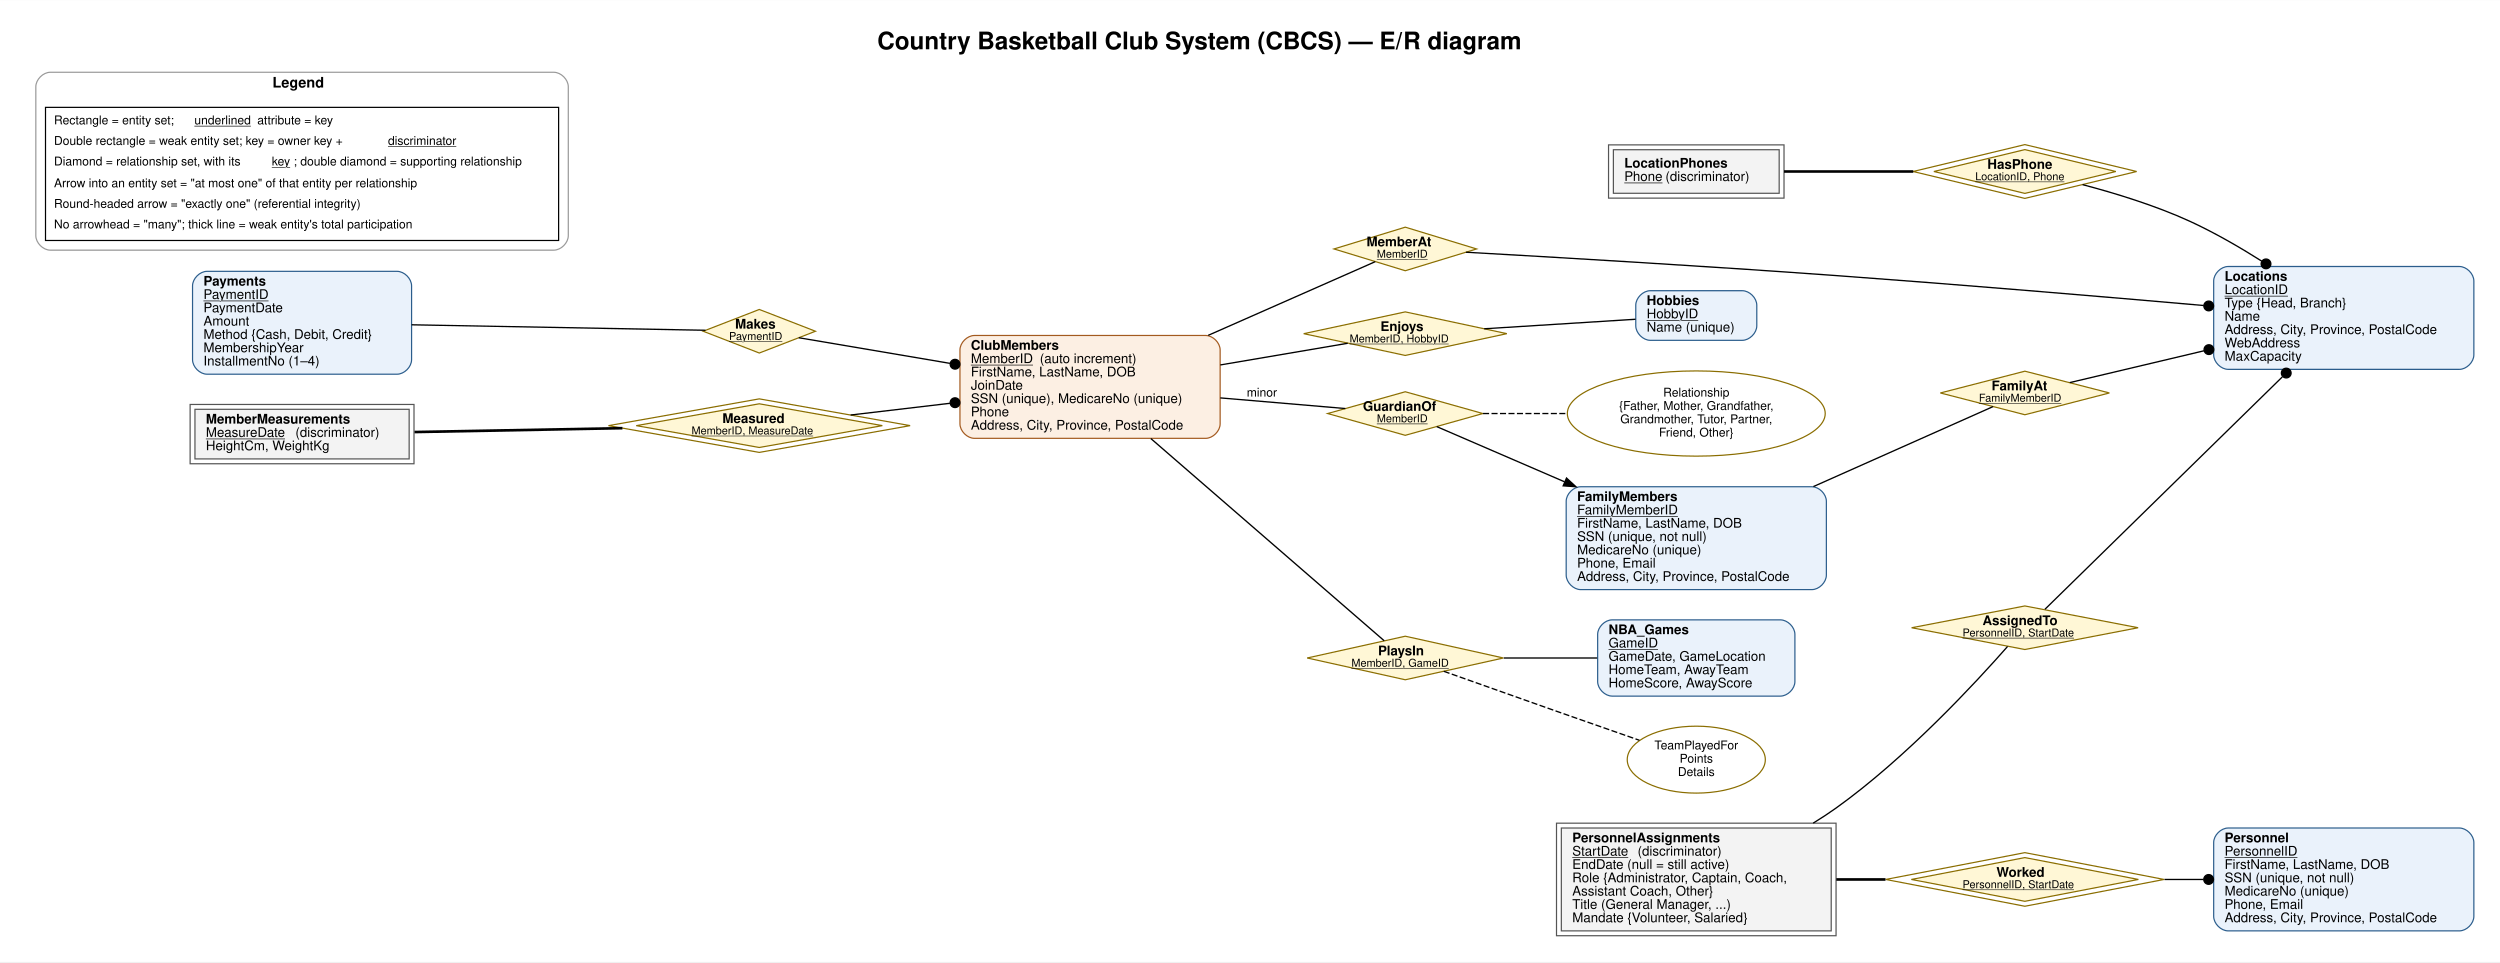
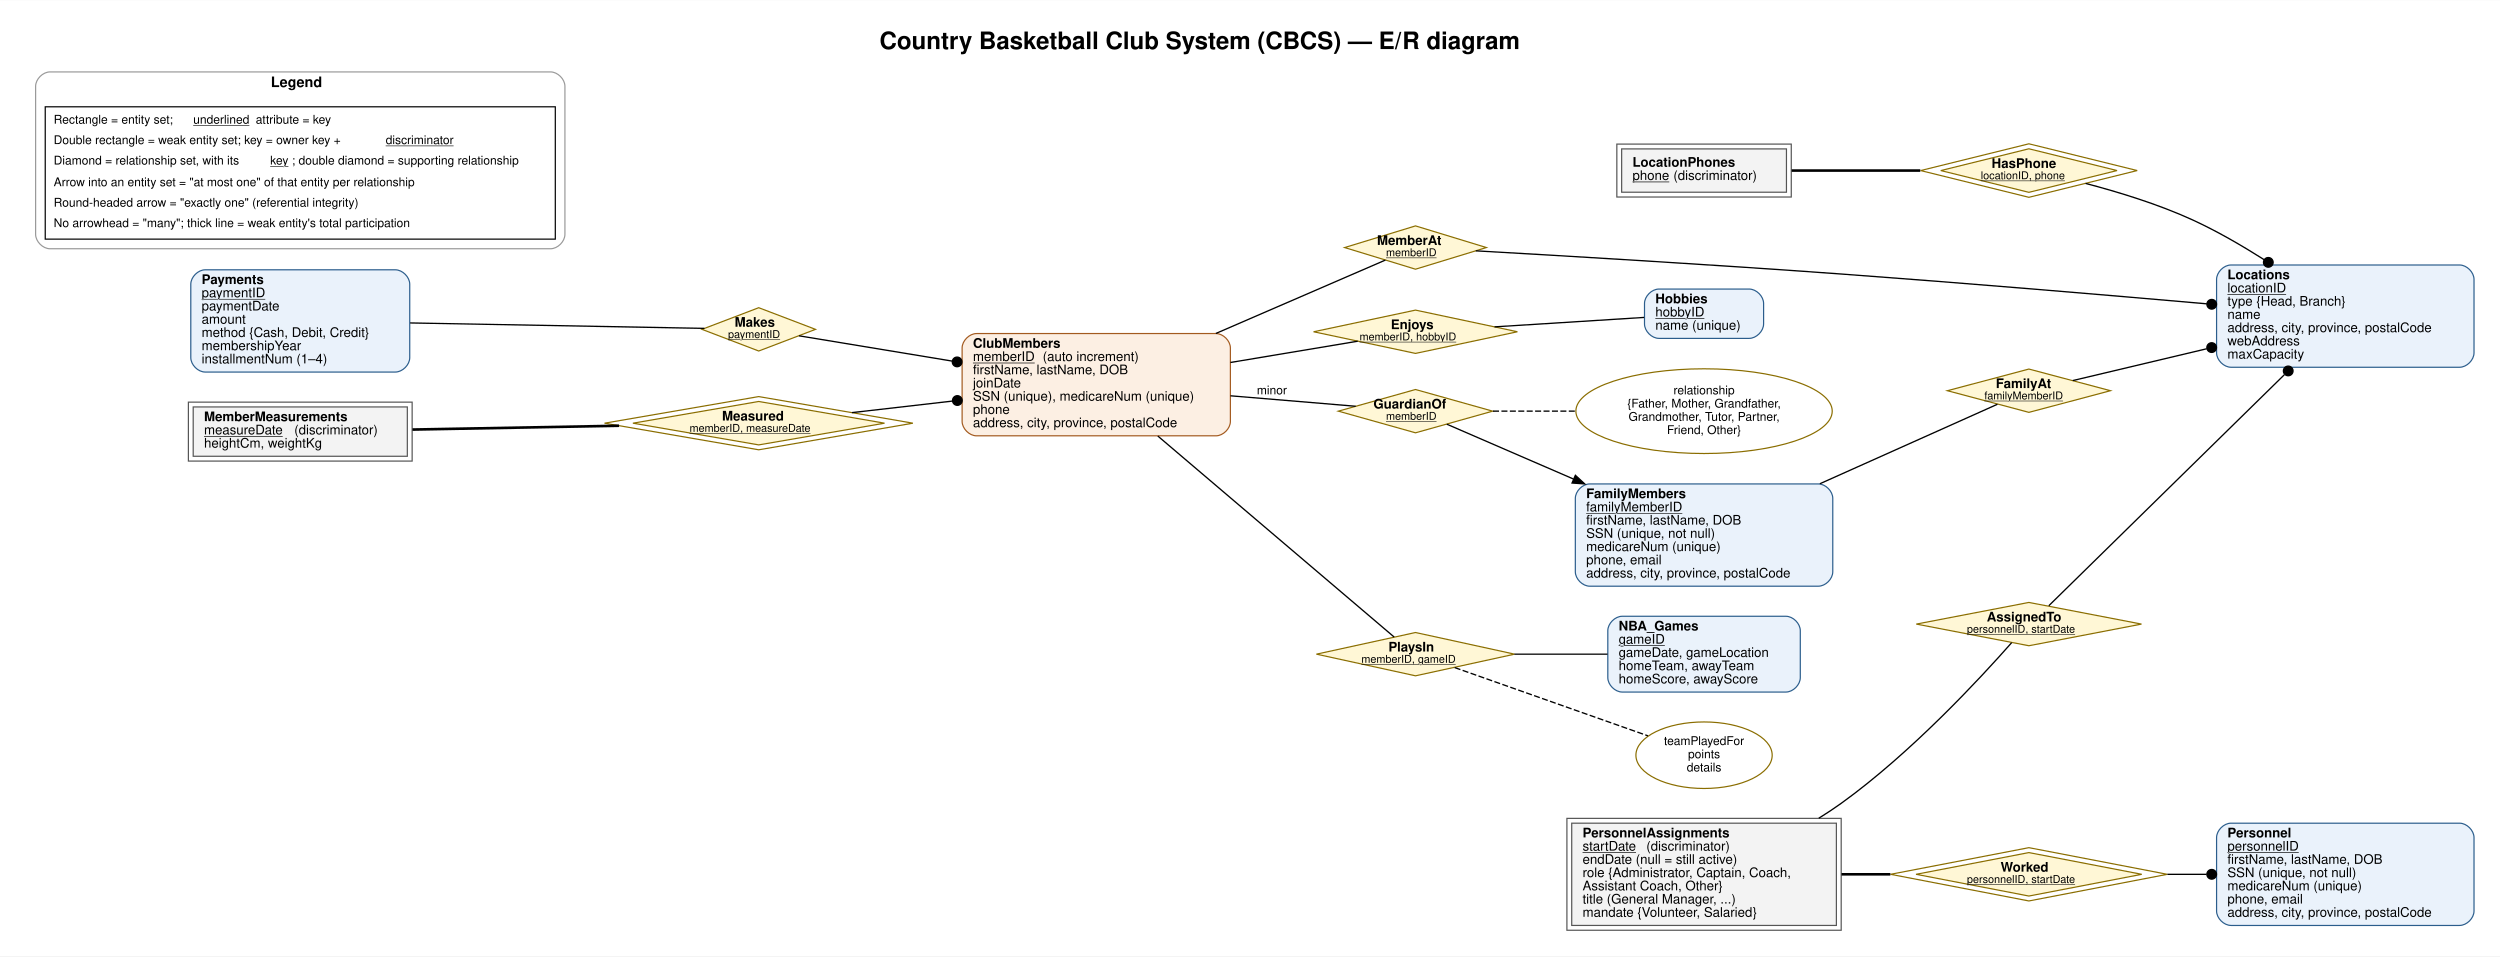
- <svg xmlns="http://www.w3.org/2000/svg" width="2066pt" height="795pt" viewBox="0.00 0.00 2065.83 794.70">
+ <svg xmlns="http://www.w3.org/2000/svg" width="2078pt" height="795pt" viewBox="0.00 0.00 2078.15 794.70">
  <g id="graph0" class="graph" transform="scale(1 1) rotate(0) translate(21.6 773.1)">
-     <polygon fill="white" stroke="transparent" points="-21.6,21.6 -21.6,-773.1 2044.23,-773.1 2044.23,21.6 -21.6,21.6" />
-     <text text-anchor="start" x="703.32" y="-732.5" font-family="Helvetica,sans-Serif" font-weight="bold" font-size="20.00">Country Basketball Club System (CBCS) — E/R diagram</text>
+     <polygon fill="white" stroke="transparent" points="-21.6,21.6 -21.6,-773.1 2056.55,-773.1 2056.55,21.6 -21.6,21.6" />
+     <text text-anchor="start" x="709.48" y="-732.5" font-family="Helvetica,sans-Serif" font-weight="bold" font-size="20.00">Country Basketball Club System (CBCS) — E/R diagram</text>
    <g id="clust1" class="cluster">
      <path fill="none" stroke="#999999" d="M20,-566.5C20,-566.5 436,-566.5 436,-566.5 442,-566.5 448,-572.5 448,-578.5 448,-578.5 448,-701.5 448,-701.5 448,-707.5 442,-713.5 436,-713.5 436,-713.5 20,-713.5 20,-713.5 14,-713.5 8,-707.5 8,-701.5 8,-701.5 8,-578.5 8,-578.5 8,-572.5 14,-566.5 20,-566.5" />
      <text text-anchor="start" x="203.5" y="-700.9" font-family="Helvetica,sans-Serif" font-weight="bold" font-size="12.00">Legend</text>
    </g>
    <g id="node1" class="node">
-       <path fill="#eaf2fb" stroke="#2b5d8c" d="M2010.63,-553C2010.63,-553 1819.63,-553 1819.63,-553 1813.63,-553 1807.63,-547 1807.63,-541 1807.63,-541 1807.63,-480 1807.63,-480 1807.63,-474 1813.63,-468 1819.63,-468 1819.63,-468 2010.63,-468 2010.63,-468 2016.63,-468 2022.63,-474 2022.63,-480 2022.63,-480 2022.63,-541 2022.63,-541 2022.63,-547 2016.63,-553 2010.63,-553" />
-       <text text-anchor="start" x="1816.63" y="-541.2" font-family="Helvetica,sans-Serif" font-weight="bold" font-size="11.00">Locations</text>
-       <text text-anchor="start" x="1816.63" y="-530.2" font-family="Helvetica,sans-Serif" text-decoration="underline" font-size="11.00">LocationID</text>
-       <text text-anchor="start" x="1816.63" y="-519.2" font-family="Helvetica,sans-Serif" font-size="11.00">Type {Head, Branch}</text>
-       <text text-anchor="start" x="1816.63" y="-508.2" font-family="Helvetica,sans-Serif" font-size="11.00">Name</text>
-       <text text-anchor="start" x="1816.63" y="-497.2" font-family="Helvetica,sans-Serif" font-size="11.00">Address, City, Province, PostalCode</text>
-       <text text-anchor="start" x="1816.63" y="-486.2" font-family="Helvetica,sans-Serif" font-size="11.00">WebAddress</text>
-       <text text-anchor="start" x="1816.63" y="-475.2" font-family="Helvetica,sans-Serif" font-size="11.00">MaxCapacity</text>
+       <path fill="#eaf2fb" stroke="#2b5d8c" d="M2022.95,-553C2022.95,-553 1832.95,-553 1832.95,-553 1826.95,-553 1820.95,-547 1820.95,-541 1820.95,-541 1820.95,-480 1820.95,-480 1820.95,-474 1826.95,-468 1832.95,-468 1832.95,-468 2022.95,-468 2022.95,-468 2028.95,-468 2034.95,-474 2034.95,-480 2034.95,-480 2034.95,-541 2034.95,-541 2034.95,-547 2028.95,-553 2022.95,-553" />
+       <text text-anchor="start" x="1829.95" y="-541.2" font-family="Helvetica,sans-Serif" font-weight="bold" font-size="11.00">Locations</text>
+       <text text-anchor="start" x="1829.95" y="-530.2" font-family="Helvetica,sans-Serif" text-decoration="underline" font-size="11.00">locationID</text>
+       <text text-anchor="start" x="1829.95" y="-519.2" font-family="Helvetica,sans-Serif" font-size="11.00">type {Head, Branch}</text>
+       <text text-anchor="start" x="1829.95" y="-508.2" font-family="Helvetica,sans-Serif" font-size="11.00">name</text>
+       <text text-anchor="start" x="1829.95" y="-497.2" font-family="Helvetica,sans-Serif" font-size="11.00">address, city, province, postalCode</text>
+       <text text-anchor="start" x="1829.95" y="-486.2" font-family="Helvetica,sans-Serif" font-size="11.00">webAddress</text>
+       <text text-anchor="start" x="1829.95" y="-475.2" font-family="Helvetica,sans-Serif" font-size="11.00">maxCapacity</text>
    </g>
    <g id="node2" class="node">
-       <path fill="#eaf2fb" stroke="#2b5d8c" d="M2010.63,-89C2010.63,-89 1819.63,-89 1819.63,-89 1813.63,-89 1807.63,-83 1807.63,-77 1807.63,-77 1807.63,-16 1807.63,-16 1807.63,-10 1813.63,-4 1819.63,-4 1819.63,-4 2010.63,-4 2010.63,-4 2016.63,-4 2022.63,-10 2022.63,-16 2022.63,-16 2022.63,-77 2022.63,-77 2022.63,-83 2016.63,-89 2010.63,-89" />
-       <text text-anchor="start" x="1816.63" y="-77.2" font-family="Helvetica,sans-Serif" font-weight="bold" font-size="11.00">Personnel</text>
-       <text text-anchor="start" x="1816.63" y="-66.2" font-family="Helvetica,sans-Serif" text-decoration="underline" font-size="11.00">PersonnelID</text>
-       <text text-anchor="start" x="1816.63" y="-55.2" font-family="Helvetica,sans-Serif" font-size="11.00">FirstName, LastName, DOB</text>
-       <text text-anchor="start" x="1816.63" y="-44.2" font-family="Helvetica,sans-Serif" font-size="11.00">SSN (unique, not null)</text>
-       <text text-anchor="start" x="1816.63" y="-33.2" font-family="Helvetica,sans-Serif" font-size="11.00">MedicareNo (unique)</text>
-       <text text-anchor="start" x="1816.63" y="-22.2" font-family="Helvetica,sans-Serif" font-size="11.00">Phone, Email</text>
-       <text text-anchor="start" x="1816.63" y="-11.2" font-family="Helvetica,sans-Serif" font-size="11.00">Address, City, Province, PostalCode</text>
+       <path fill="#eaf2fb" stroke="#2b5d8c" d="M2022.95,-89C2022.95,-89 1832.95,-89 1832.95,-89 1826.95,-89 1820.95,-83 1820.95,-77 1820.95,-77 1820.95,-16 1820.95,-16 1820.95,-10 1826.95,-4 1832.95,-4 1832.95,-4 2022.95,-4 2022.95,-4 2028.95,-4 2034.95,-10 2034.95,-16 2034.95,-16 2034.95,-77 2034.95,-77 2034.95,-83 2028.95,-89 2022.95,-89" />
+       <text text-anchor="start" x="1829.95" y="-77.2" font-family="Helvetica,sans-Serif" font-weight="bold" font-size="11.00">Personnel</text>
+       <text text-anchor="start" x="1829.95" y="-66.2" font-family="Helvetica,sans-Serif" text-decoration="underline" font-size="11.00">personnelID</text>
+       <text text-anchor="start" x="1829.95" y="-55.2" font-family="Helvetica,sans-Serif" font-size="11.00">firstName, lastName, DOB</text>
+       <text text-anchor="start" x="1829.95" y="-44.2" font-family="Helvetica,sans-Serif" font-size="11.00">SSN (unique, not null)</text>
+       <text text-anchor="start" x="1829.95" y="-33.2" font-family="Helvetica,sans-Serif" font-size="11.00">medicareNum (unique)</text>
+       <text text-anchor="start" x="1829.95" y="-22.2" font-family="Helvetica,sans-Serif" font-size="11.00">phone, email</text>
+       <text text-anchor="start" x="1829.95" y="-11.2" font-family="Helvetica,sans-Serif" font-size="11.00">address, city, province, postalCode</text>
    </g>
    <g id="node3" class="node">
-       <path fill="#fcefe3" stroke="#a35a1f" d="M974.64,-496C974.64,-496 783.64,-496 783.64,-496 777.64,-496 771.64,-490 771.64,-484 771.64,-484 771.64,-423 771.64,-423 771.64,-417 777.64,-411 783.64,-411 783.64,-411 974.64,-411 974.64,-411 980.64,-411 986.64,-417 986.64,-423 986.64,-423 986.64,-484 986.64,-484 986.64,-490 980.64,-496 974.64,-496" />
-       <text text-anchor="start" x="780.64" y="-484.2" font-family="Helvetica,sans-Serif" font-weight="bold" font-size="11.00">ClubMembers</text>
-       <text text-anchor="start" x="780.64" y="-473.2" font-family="Helvetica,sans-Serif" text-decoration="underline" font-size="11.00">MemberID</text>
-       <text text-anchor="start" x="837.64" y="-473.2" font-family="Helvetica,sans-Serif" font-size="11.00"> (auto increment)</text>
-       <text text-anchor="start" x="780.64" y="-462.2" font-family="Helvetica,sans-Serif" font-size="11.00">FirstName, LastName, DOB</text>
-       <text text-anchor="start" x="780.64" y="-451.2" font-family="Helvetica,sans-Serif" font-size="11.00">JoinDate</text>
-       <text text-anchor="start" x="780.64" y="-440.2" font-family="Helvetica,sans-Serif" font-size="11.00">SSN (unique), MedicareNo (unique)</text>
-       <text text-anchor="start" x="780.64" y="-429.2" font-family="Helvetica,sans-Serif" font-size="11.00">Phone</text>
-       <text text-anchor="start" x="780.64" y="-418.2" font-family="Helvetica,sans-Serif" font-size="11.00">Address, City, Province, PostalCode</text>
+       <path fill="#fcefe3" stroke="#a35a1f" d="M989.17,-496C989.17,-496 790.17,-496 790.17,-496 784.17,-496 778.17,-490 778.17,-484 778.17,-484 778.17,-423 778.17,-423 778.17,-417 784.17,-411 790.17,-411 790.17,-411 989.17,-411 989.17,-411 995.17,-411 1001.17,-417 1001.17,-423 1001.17,-423 1001.17,-484 1001.17,-484 1001.17,-490 995.17,-496 989.17,-496" />
+       <text text-anchor="start" x="787.17" y="-484.2" font-family="Helvetica,sans-Serif" font-weight="bold" font-size="11.00">ClubMembers</text>
+       <text text-anchor="start" x="787.17" y="-473.2" font-family="Helvetica,sans-Serif" text-decoration="underline" font-size="11.00">memberID</text>
+       <text text-anchor="start" x="845.17" y="-473.2" font-family="Helvetica,sans-Serif" font-size="11.00"> (auto increment)</text>
+       <text text-anchor="start" x="787.17" y="-462.2" font-family="Helvetica,sans-Serif" font-size="11.00">firstName, lastName, DOB</text>
+       <text text-anchor="start" x="787.17" y="-451.2" font-family="Helvetica,sans-Serif" font-size="11.00">joinDate</text>
+       <text text-anchor="start" x="787.17" y="-440.2" font-family="Helvetica,sans-Serif" font-size="11.00">SSN (unique), medicareNum (unique)</text>
+       <text text-anchor="start" x="787.17" y="-429.2" font-family="Helvetica,sans-Serif" font-size="11.00">phone</text>
+       <text text-anchor="start" x="787.17" y="-418.2" font-family="Helvetica,sans-Serif" font-size="11.00">address, city, province, postalCode</text>
    </g>
    <g id="node11" class="node">
-       <polygon fill="#fff7d6" stroke="#8a6d00" points="1139.61,-585.5 1080.7,-567.5 1139.61,-549.5 1198.53,-567.5 1139.61,-585.5" />
-       <text text-anchor="start" x="1107.61" y="-569.7" font-family="Helvetica,sans-Serif" font-weight="bold" font-size="11.00">MemberAt</text>
-       <text text-anchor="start" x="1116.11" y="-560.3" font-family="Helvetica,sans-Serif" text-decoration="underline" font-size="9.00">MemberID</text>
+       <polygon fill="#fff7d6" stroke="#8a6d00" points="1155.04,-585.5 1096.12,-567.5 1155.04,-549.5 1213.96,-567.5 1155.04,-585.5" />
+       <text text-anchor="start" x="1123.04" y="-569.7" font-family="Helvetica,sans-Serif" font-weight="bold" font-size="11.00">MemberAt</text>
+       <text text-anchor="start" x="1130.54" y="-560.3" font-family="Helvetica,sans-Serif" text-decoration="underline" font-size="9.00">memberID</text>
    </g>
    <g id="edge1" class="edge">
-       <path fill="none" stroke="black" stroke-width="1.1" d="M976.75,-496.11C1026.65,-518.12 1083.5,-543.19 1114.79,-556.99" />
+       <path fill="none" stroke="black" stroke-width="1.1" d="M989.12,-496.11C1040.11,-518.18 1098.21,-543.33 1130.04,-557.11" />
    </g>
    <g id="node14" class="node">
-       <polygon fill="#fff7d6" stroke="#8a6d00" points="1139.61,-449.5 1075.47,-431.5 1139.61,-413.5 1203.75,-431.5 1139.61,-449.5" />
-       <text text-anchor="start" x="1104.61" y="-433.7" font-family="Helvetica,sans-Serif" font-weight="bold" font-size="11.00">GuardianOf</text>
-       <text text-anchor="start" x="1116.11" y="-424.3" font-family="Helvetica,sans-Serif" text-decoration="underline" font-size="9.00">MemberID</text>
+       <polygon fill="#fff7d6" stroke="#8a6d00" points="1155.04,-449.5 1090.9,-431.5 1155.04,-413.5 1219.18,-431.5 1155.04,-449.5" />
+       <text text-anchor="start" x="1120.04" y="-433.7" font-family="Helvetica,sans-Serif" font-weight="bold" font-size="11.00">GuardianOf</text>
+       <text text-anchor="start" x="1130.54" y="-424.3" font-family="Helvetica,sans-Serif" text-decoration="underline" font-size="9.00">memberID</text>
    </g>
    <g id="edge13" class="edge">
-       <path fill="none" stroke="black" stroke-width="1.1" d="M986.76,-444.42C1022.64,-441.37 1060.92,-438.11 1090.07,-435.63" />
-       <text text-anchor="middle" x="1021.14" y="-445.5" font-family="Helvetica,sans-Serif" font-size="10.00">minor</text>
+       <path fill="none" stroke="black" stroke-width="1.1" d="M1001.22,-444.27C1037.54,-441.23 1076.06,-438.01 1105.34,-435.57" />
+       <text text-anchor="middle" x="1035.67" y="-445.5" font-family="Helvetica,sans-Serif" font-size="10.00">minor</text>
    </g>
    <g id="node15" class="node">
-       <polygon fill="#fff7d6" stroke="#8a6d00" points="1139.61,-515.5 1055.67,-497.5 1139.61,-479.5 1223.56,-497.5 1139.61,-515.5" />
-       <text text-anchor="start" x="1119.11" y="-499.7" font-family="Helvetica,sans-Serif" font-weight="bold" font-size="11.00">Enjoys</text>
-       <text text-anchor="start" x="1093.61" y="-490.3" font-family="Helvetica,sans-Serif" text-decoration="underline" font-size="9.00">MemberID, HobbyID</text>
+       <polygon fill="#fff7d6" stroke="#8a6d00" points="1155.04,-515.5 1070.31,-497.5 1155.04,-479.5 1239.77,-497.5 1155.04,-515.5" />
+       <text text-anchor="start" x="1134.54" y="-499.7" font-family="Helvetica,sans-Serif" font-weight="bold" font-size="11.00">Enjoys</text>
+       <text text-anchor="start" x="1108.54" y="-490.3" font-family="Helvetica,sans-Serif" text-decoration="underline" font-size="9.00">memberID, hobbyID</text>
    </g>
    <g id="edge18" class="edge">
-       <path fill="none" stroke="black" stroke-width="1.1" d="M986.76,-471.65C1023.48,-477.9 1062.7,-484.58 1092.09,-489.58" />
+       <path fill="none" stroke="black" stroke-width="1.1" d="M1001.22,-471.97C1038.24,-478.15 1077.55,-484.72 1107.03,-489.65" />
    </g>
    <g id="node16" class="node">
-       <polygon fill="#fff7d6" stroke="#8a6d00" points="1139.61,-247.5 1058.53,-229.5 1139.61,-211.5 1220.7,-229.5 1139.61,-247.5" />
-       <text text-anchor="start" x="1117.11" y="-231.7" font-family="Helvetica,sans-Serif" font-weight="bold" font-size="11.00">PlaysIn</text>
-       <text text-anchor="start" x="1095.11" y="-222.3" font-family="Helvetica,sans-Serif" text-decoration="underline" font-size="9.00">MemberID, GameID</text>
+       <polygon fill="#fff7d6" stroke="#8a6d00" points="1155.04,-247.5 1072.67,-229.5 1155.04,-211.5 1237.41,-229.5 1155.04,-247.5" />
+       <text text-anchor="start" x="1132.54" y="-231.7" font-family="Helvetica,sans-Serif" font-weight="bold" font-size="11.00">PlaysIn</text>
+       <text text-anchor="start" x="1110.04" y="-222.3" font-family="Helvetica,sans-Serif" text-decoration="underline" font-size="9.00">memberID, gameID</text>
    </g>
    <g id="edge20" class="edge">
-       <path fill="none" stroke="black" stroke-width="1.1" d="M929.37,-410.84C988.39,-359.68 1084.14,-276.71 1122.23,-243.7" />
+       <path fill="none" stroke="black" stroke-width="1.1" d="M940.83,-410.84C1000.98,-359.68 1098.53,-276.71 1137.34,-243.7" />
    </g>
    <g id="node4" class="node">
-       <path fill="#eaf2fb" stroke="#2b5d8c" d="M1475.59,-371C1475.59,-371 1284.59,-371 1284.59,-371 1278.59,-371 1272.59,-365 1272.59,-359 1272.59,-359 1272.59,-298 1272.59,-298 1272.59,-292 1278.59,-286 1284.59,-286 1284.59,-286 1475.59,-286 1475.59,-286 1481.59,-286 1487.59,-292 1487.59,-298 1487.59,-298 1487.59,-359 1487.59,-359 1487.59,-365 1481.59,-371 1475.59,-371" />
-       <text text-anchor="start" x="1281.59" y="-359.2" font-family="Helvetica,sans-Serif" font-weight="bold" font-size="11.00">FamilyMembers</text>
-       <text text-anchor="start" x="1281.59" y="-348.2" font-family="Helvetica,sans-Serif" text-decoration="underline" font-size="11.00">FamilyMemberID</text>
-       <text text-anchor="start" x="1281.59" y="-337.2" font-family="Helvetica,sans-Serif" font-size="11.00">FirstName, LastName, DOB</text>
-       <text text-anchor="start" x="1281.59" y="-326.2" font-family="Helvetica,sans-Serif" font-size="11.00">SSN (unique, not null)</text>
-       <text text-anchor="start" x="1281.59" y="-315.2" font-family="Helvetica,sans-Serif" font-size="11.00">MedicareNo (unique)</text>
-       <text text-anchor="start" x="1281.59" y="-304.2" font-family="Helvetica,sans-Serif" font-size="11.00">Phone, Email</text>
-       <text text-anchor="start" x="1281.59" y="-293.2" font-family="Helvetica,sans-Serif" font-size="11.00">Address, City, Province, PostalCode</text>
+       <path fill="#eaf2fb" stroke="#2b5d8c" d="M1489.91,-371C1489.91,-371 1299.91,-371 1299.91,-371 1293.91,-371 1287.91,-365 1287.91,-359 1287.91,-359 1287.91,-298 1287.91,-298 1287.91,-292 1293.91,-286 1299.91,-286 1299.91,-286 1489.91,-286 1489.91,-286 1495.91,-286 1501.91,-292 1501.91,-298 1501.91,-298 1501.91,-359 1501.91,-359 1501.91,-365 1495.91,-371 1489.91,-371" />
+       <text text-anchor="start" x="1296.91" y="-359.2" font-family="Helvetica,sans-Serif" font-weight="bold" font-size="11.00">FamilyMembers</text>
+       <text text-anchor="start" x="1296.91" y="-348.2" font-family="Helvetica,sans-Serif" text-decoration="underline" font-size="11.00">familyMemberID</text>
+       <text text-anchor="start" x="1296.91" y="-337.2" font-family="Helvetica,sans-Serif" font-size="11.00">firstName, lastName, DOB</text>
+       <text text-anchor="start" x="1296.91" y="-326.2" font-family="Helvetica,sans-Serif" font-size="11.00">SSN (unique, not null)</text>
+       <text text-anchor="start" x="1296.91" y="-315.2" font-family="Helvetica,sans-Serif" font-size="11.00">medicareNum (unique)</text>
+       <text text-anchor="start" x="1296.91" y="-304.2" font-family="Helvetica,sans-Serif" font-size="11.00">phone, email</text>
+       <text text-anchor="start" x="1296.91" y="-293.2" font-family="Helvetica,sans-Serif" font-size="11.00">address, city, province, postalCode</text>
    </g>
    <g id="node12" class="node">
-       <polygon fill="#fff7d6" stroke="#8a6d00" points="1651.61,-466.5 1581.75,-448.5 1651.61,-430.5 1721.47,-448.5 1651.61,-466.5" />
-       <text text-anchor="start" x="1624.11" y="-450.7" font-family="Helvetica,sans-Serif" font-weight="bold" font-size="11.00">FamilyAt</text>
-       <text text-anchor="start" x="1613.61" y="-441.3" font-family="Helvetica,sans-Serif" text-decoration="underline" font-size="9.00">FamilyMemberID</text>
+       <polygon fill="#fff7d6" stroke="#8a6d00" points="1664.93,-466.5 1597.14,-448.5 1664.93,-430.5 1732.72,-448.5 1664.93,-466.5" />
+       <text text-anchor="start" x="1637.43" y="-450.7" font-family="Helvetica,sans-Serif" font-weight="bold" font-size="11.00">FamilyAt</text>
+       <text text-anchor="start" x="1627.93" y="-441.3" font-family="Helvetica,sans-Serif" text-decoration="underline" font-size="9.00">familyMemberID</text>
    </g>
    <g id="edge3" class="edge">
-       <path fill="none" stroke="black" stroke-width="1.1" d="M1476.87,-371.15C1529.83,-394.72 1591.57,-422.21 1625.34,-437.25" />
+       <path fill="none" stroke="black" stroke-width="1.1" d="M1491.16,-371.15C1543.82,-394.72 1605.22,-422.21 1638.8,-437.25" />
    </g>
    <g id="node5" class="node">
-       <path fill="#eaf2fb" stroke="#2b5d8c" d="M1418.09,-533C1418.09,-533 1342.09,-533 1342.09,-533 1336.09,-533 1330.09,-527 1330.09,-521 1330.09,-521 1330.09,-504 1330.09,-504 1330.09,-498 1336.09,-492 1342.09,-492 1342.09,-492 1418.09,-492 1418.09,-492 1424.09,-492 1430.09,-498 1430.09,-504 1430.09,-504 1430.09,-521 1430.09,-521 1430.09,-527 1424.09,-533 1418.09,-533" />
-       <text text-anchor="start" x="1339.09" y="-521.2" font-family="Helvetica,sans-Serif" font-weight="bold" font-size="11.00">Hobbies</text>
-       <text text-anchor="start" x="1339.09" y="-510.2" font-family="Helvetica,sans-Serif" text-decoration="underline" font-size="11.00">HobbyID</text>
-       <text text-anchor="start" x="1339.09" y="-499.2" font-family="Helvetica,sans-Serif" font-size="11.00">Name (unique)</text>
+       <path fill="#eaf2fb" stroke="#2b5d8c" d="M1432.41,-533C1432.41,-533 1357.41,-533 1357.41,-533 1351.41,-533 1345.41,-527 1345.41,-521 1345.41,-521 1345.41,-504 1345.41,-504 1345.41,-498 1351.41,-492 1357.41,-492 1357.41,-492 1432.41,-492 1432.41,-492 1438.41,-492 1444.41,-498 1444.41,-504 1444.41,-504 1444.41,-521 1444.41,-521 1444.41,-527 1438.41,-533 1432.41,-533" />
+       <text text-anchor="start" x="1354.41" y="-521.2" font-family="Helvetica,sans-Serif" font-weight="bold" font-size="11.00">Hobbies</text>
+       <text text-anchor="start" x="1354.41" y="-510.2" font-family="Helvetica,sans-Serif" text-decoration="underline" font-size="11.00">hobbyID</text>
+       <text text-anchor="start" x="1354.41" y="-499.2" font-family="Helvetica,sans-Serif" font-size="11.00">name (unique)</text>
    </g>
    <g id="node6" class="node">
-       <path fill="#eaf2fb" stroke="#2b5d8c" d="M306.5,-549C306.5,-549 149.5,-549 149.5,-549 143.5,-549 137.5,-543 137.5,-537 137.5,-537 137.5,-476 137.5,-476 137.5,-470 143.5,-464 149.5,-464 149.5,-464 306.5,-464 306.5,-464 312.5,-464 318.5,-470 318.5,-476 318.5,-476 318.5,-537 318.5,-537 318.5,-543 312.5,-549 306.5,-549" />
-       <text text-anchor="start" x="146.5" y="-537.2" font-family="Helvetica,sans-Serif" font-weight="bold" font-size="11.00">Payments</text>
-       <text text-anchor="start" x="146.5" y="-526.2" font-family="Helvetica,sans-Serif" text-decoration="underline" font-size="11.00">PaymentID</text>
-       <text text-anchor="start" x="146.5" y="-515.2" font-family="Helvetica,sans-Serif" font-size="11.00">PaymentDate</text>
-       <text text-anchor="start" x="146.5" y="-504.2" font-family="Helvetica,sans-Serif" font-size="11.00">Amount</text>
-       <text text-anchor="start" x="146.5" y="-493.2" font-family="Helvetica,sans-Serif" font-size="11.00">Method {Cash, Debit, Credit}</text>
-       <text text-anchor="start" x="146.5" y="-482.2" font-family="Helvetica,sans-Serif" font-size="11.00">MembershipYear</text>
-       <text text-anchor="start" x="146.5" y="-471.2" font-family="Helvetica,sans-Serif" font-size="11.00">InstallmentNo (1–4)</text>
+       <path fill="#eaf2fb" stroke="#2b5d8c" d="M307,-549C307,-549 149,-549 149,-549 143,-549 137,-543 137,-537 137,-537 137,-476 137,-476 137,-470 143,-464 149,-464 149,-464 307,-464 307,-464 313,-464 319,-470 319,-476 319,-476 319,-537 319,-537 319,-543 313,-549 307,-549" />
+       <text text-anchor="start" x="146" y="-537.2" font-family="Helvetica,sans-Serif" font-weight="bold" font-size="11.00">Payments</text>
+       <text text-anchor="start" x="146" y="-526.2" font-family="Helvetica,sans-Serif" text-decoration="underline" font-size="11.00">paymentID</text>
+       <text text-anchor="start" x="146" y="-515.2" font-family="Helvetica,sans-Serif" font-size="11.00">paymentDate</text>
+       <text text-anchor="start" x="146" y="-504.2" font-family="Helvetica,sans-Serif" font-size="11.00">amount</text>
+       <text text-anchor="start" x="146" y="-493.2" font-family="Helvetica,sans-Serif" font-size="11.00">method {Cash, Debit, Credit}</text>
+       <text text-anchor="start" x="146" y="-482.2" font-family="Helvetica,sans-Serif" font-size="11.00">membershipYear</text>
+       <text text-anchor="start" x="146" y="-471.2" font-family="Helvetica,sans-Serif" font-size="11.00">installmentNum (1–4)</text>
    </g>
    <g id="node17" class="node">
-       <polygon fill="#fff7d6" stroke="#8a6d00" points="605.82,-517.5 559.41,-499.5 605.82,-481.5 652.23,-499.5 605.82,-517.5" />
-       <text text-anchor="start" x="585.82" y="-501.7" font-family="Helvetica,sans-Serif" font-weight="bold" font-size="11.00">Makes</text>
-       <text text-anchor="start" x="580.82" y="-492.3" font-family="Helvetica,sans-Serif" text-decoration="underline" font-size="9.00">PaymentID</text>
+       <polygon fill="#fff7d6" stroke="#8a6d00" points="609.09,-517.5 561.89,-499.5 609.09,-481.5 656.28,-499.5 609.09,-517.5" />
+       <text text-anchor="start" x="589.09" y="-501.7" font-family="Helvetica,sans-Serif" font-weight="bold" font-size="11.00">Makes</text>
+       <text text-anchor="start" x="583.59" y="-492.3" font-family="Helvetica,sans-Serif" text-decoration="underline" font-size="9.00">paymentID</text>
    </g>
    <g id="edge16" class="edge">
-       <path fill="none" stroke="black" stroke-width="1.1" d="M318.54,-504.83C395.18,-503.4 502.22,-501.41 561.32,-500.31" />
+       <path fill="none" stroke="black" stroke-width="1.1" d="M319.32,-504.83C396.52,-503.41 504.29,-501.42 563.95,-500.32" />
    </g>
    <g id="node7" class="node">
-       <path fill="#eaf2fb" stroke="#2b5d8c" d="M1449.59,-261C1449.59,-261 1310.59,-261 1310.59,-261 1304.59,-261 1298.59,-255 1298.59,-249 1298.59,-249 1298.59,-210 1298.59,-210 1298.59,-204 1304.59,-198 1310.59,-198 1310.59,-198 1449.59,-198 1449.59,-198 1455.59,-198 1461.59,-204 1461.59,-210 1461.59,-210 1461.59,-249 1461.59,-249 1461.59,-255 1455.59,-261 1449.59,-261" />
-       <text text-anchor="start" x="1307.59" y="-249.2" font-family="Helvetica,sans-Serif" font-weight="bold" font-size="11.00">NBA_Games</text>
-       <text text-anchor="start" x="1307.59" y="-238.2" font-family="Helvetica,sans-Serif" text-decoration="underline" font-size="11.00">GameID</text>
-       <text text-anchor="start" x="1307.59" y="-227.2" font-family="Helvetica,sans-Serif" font-size="11.00">GameDate, GameLocation</text>
-       <text text-anchor="start" x="1307.59" y="-216.2" font-family="Helvetica,sans-Serif" font-size="11.00">HomeTeam, AwayTeam</text>
-       <text text-anchor="start" x="1307.59" y="-205.2" font-family="Helvetica,sans-Serif" font-size="11.00">HomeScore, AwayScore</text>
+       <path fill="#eaf2fb" stroke="#2b5d8c" d="M1462.91,-261C1462.91,-261 1326.91,-261 1326.91,-261 1320.91,-261 1314.91,-255 1314.91,-249 1314.91,-249 1314.91,-210 1314.91,-210 1314.91,-204 1320.91,-198 1326.91,-198 1326.91,-198 1462.91,-198 1462.91,-198 1468.91,-198 1474.91,-204 1474.91,-210 1474.91,-210 1474.91,-249 1474.91,-249 1474.91,-255 1468.91,-261 1462.91,-261" />
+       <text text-anchor="start" x="1323.91" y="-249.2" font-family="Helvetica,sans-Serif" font-weight="bold" font-size="11.00">NBA_Games</text>
+       <text text-anchor="start" x="1323.91" y="-238.2" font-family="Helvetica,sans-Serif" text-decoration="underline" font-size="11.00">gameID</text>
+       <text text-anchor="start" x="1323.91" y="-227.2" font-family="Helvetica,sans-Serif" font-size="11.00">gameDate, gameLocation</text>
+       <text text-anchor="start" x="1323.91" y="-216.2" font-family="Helvetica,sans-Serif" font-size="11.00">homeTeam, awayTeam</text>
+       <text text-anchor="start" x="1323.91" y="-205.2" font-family="Helvetica,sans-Serif" font-size="11.00">homeScore, awayScore</text>
    </g>
    <g id="node8" class="node">
-       <polygon fill="#f3f3f3" stroke="#555555" points="1448.59,-649.5 1311.59,-649.5 1311.59,-613.5 1448.59,-613.5 1448.59,-649.5" />
-       <polygon fill="none" stroke="#555555" points="1452.59,-653.5 1307.59,-653.5 1307.59,-609.5 1452.59,-609.5 1452.59,-653.5" />
-       <text text-anchor="start" x="1320.59" y="-634.7" font-family="Helvetica,sans-Serif" font-weight="bold" font-size="11.00">LocationPhones</text>
-       <text text-anchor="start" x="1320.59" y="-623.7" font-family="Helvetica,sans-Serif" text-decoration="underline" font-size="11.00">Phone</text>
-       <text text-anchor="start" x="1354.59" y="-623.7" font-family="Helvetica,sans-Serif" font-size="11.00"> (discriminator)</text>
+       <polygon fill="#f3f3f3" stroke="#555555" points="1463.41,-649.5 1326.41,-649.5 1326.41,-613.5 1463.41,-613.5 1463.41,-649.5" />
+       <polygon fill="none" stroke="#555555" points="1467.41,-653.5 1322.41,-653.5 1322.41,-609.5 1467.41,-609.5 1467.41,-653.5" />
+       <text text-anchor="start" x="1335.41" y="-634.7" font-family="Helvetica,sans-Serif" font-weight="bold" font-size="11.00">LocationPhones</text>
+       <text text-anchor="start" x="1335.41" y="-623.7" font-family="Helvetica,sans-Serif" text-decoration="underline" font-size="11.00">phone</text>
+       <text text-anchor="start" x="1369.41" y="-623.7" font-family="Helvetica,sans-Serif" font-size="11.00"> (discriminator)</text>
    </g>
    <g id="node18" class="node">
-       <polygon fill="#fff7d6" stroke="#8a6d00" points="1651.61,-649.59 1576.42,-631.5 1651.61,-613.41 1726.8,-631.5 1651.61,-649.59" />
-       <polygon fill="none" stroke="#8a6d00" points="1651.61,-653.73 1559.23,-631.5 1651.61,-609.27 1743.99,-631.5 1651.61,-653.73" />
-       <text text-anchor="start" x="1620.61" y="-633.7" font-family="Helvetica,sans-Serif" font-weight="bold" font-size="11.00">HasPhone</text>
-       <text text-anchor="start" x="1610.61" y="-624.3" font-family="Helvetica,sans-Serif" text-decoration="underline" font-size="9.00">LocationID, Phone</text>
+       <polygon fill="#fff7d6" stroke="#8a6d00" points="1664.93,-649.6 1591.67,-631.5 1664.93,-613.4 1738.2,-631.5 1664.93,-649.6" />
+       <polygon fill="none" stroke="#8a6d00" points="1664.93,-653.74 1574.9,-631.5 1664.93,-609.26 1754.96,-631.5 1664.93,-653.74" />
+       <text text-anchor="start" x="1633.93" y="-633.7" font-family="Helvetica,sans-Serif" font-weight="bold" font-size="11.00">HasPhone</text>
+       <text text-anchor="start" x="1624.93" y="-624.3" font-family="Helvetica,sans-Serif" text-decoration="underline" font-size="9.00">locationID, phone</text>
    </g>
    <g id="edge5" class="edge">
-       <path fill="none" stroke="black" stroke-width="2.2" d="M1452.61,-631.5C1485.36,-631.5 1524.55,-631.5 1559.39,-631.5" />
+       <path fill="none" stroke="black" stroke-width="2.2" d="M1467.73,-631.5C1500.61,-631.5 1539.89,-631.5 1574.65,-631.5" />
    </g>
    <g id="node9" class="node">
-       <polygon fill="#f3f3f3" stroke="#555555" points="1491.59,-89 1268.59,-89 1268.59,-4 1491.59,-4 1491.59,-89" />
-       <polygon fill="none" stroke="#555555" points="1495.59,-93 1264.59,-93 1264.59,0 1495.59,0 1495.59,-93" />
-       <text text-anchor="start" x="1277.59" y="-77.2" font-family="Helvetica,sans-Serif" font-weight="bold" font-size="11.00">PersonnelAssignments</text>
-       <text text-anchor="start" x="1277.59" y="-66.2" font-family="Helvetica,sans-Serif" text-decoration="underline" font-size="11.00">StartDate</text>
-       <text text-anchor="start" x="1331.59" y="-66.2" font-family="Helvetica,sans-Serif" font-size="11.00"> (discriminator)</text>
-       <text text-anchor="start" x="1277.59" y="-55.2" font-family="Helvetica,sans-Serif" font-size="11.00">EndDate (null = still active)</text>
-       <text text-anchor="start" x="1277.59" y="-44.2" font-family="Helvetica,sans-Serif" font-size="11.00">Role {Administrator, Captain, Coach,</text>
-       <text text-anchor="start" x="1277.59" y="-33.2" font-family="Helvetica,sans-Serif" font-size="11.00">      Assistant Coach, Other}</text>
-       <text text-anchor="start" x="1277.59" y="-22.2" font-family="Helvetica,sans-Serif" font-size="11.00">Title (General Manager, ...)</text>
-       <text text-anchor="start" x="1277.59" y="-11.2" font-family="Helvetica,sans-Serif" font-size="11.00">Mandate {Volunteer, Salaried}</text>
+       <polygon fill="#f3f3f3" stroke="#555555" points="1504.91,-89 1284.91,-89 1284.91,-4 1504.91,-4 1504.91,-89" />
+       <polygon fill="none" stroke="#555555" points="1508.91,-93 1280.91,-93 1280.91,0 1508.91,0 1508.91,-93" />
+       <text text-anchor="start" x="1293.91" y="-77.2" font-family="Helvetica,sans-Serif" font-weight="bold" font-size="11.00">PersonnelAssignments</text>
+       <text text-anchor="start" x="1293.91" y="-66.2" font-family="Helvetica,sans-Serif" text-decoration="underline" font-size="11.00">startDate</text>
+       <text text-anchor="start" x="1346.91" y="-66.2" font-family="Helvetica,sans-Serif" font-size="11.00"> (discriminator)</text>
+       <text text-anchor="start" x="1293.91" y="-55.2" font-family="Helvetica,sans-Serif" font-size="11.00">endDate (null = still active)</text>
+       <text text-anchor="start" x="1293.91" y="-44.2" font-family="Helvetica,sans-Serif" font-size="11.00">role {Administrator, Captain, Coach,</text>
+       <text text-anchor="start" x="1293.91" y="-33.2" font-family="Helvetica,sans-Serif" font-size="11.00">      Assistant Coach, Other}</text>
+       <text text-anchor="start" x="1293.91" y="-22.2" font-family="Helvetica,sans-Serif" font-size="11.00">title (General Manager, ...)</text>
+       <text text-anchor="start" x="1293.91" y="-11.2" font-family="Helvetica,sans-Serif" font-size="11.00">mandate {Volunteer, Salaried}</text>
    </g>
    <g id="node13" class="node">
-       <polygon fill="#fff7d6" stroke="#8a6d00" points="1651.61,-272.5 1558.01,-254.5 1651.61,-236.5 1745.21,-254.5 1651.61,-272.5" />
-       <text text-anchor="start" x="1616.61" y="-256.7" font-family="Helvetica,sans-Serif" font-weight="bold" font-size="11.00">AssignedTo</text>
-       <text text-anchor="start" x="1600.11" y="-247.3" font-family="Helvetica,sans-Serif" text-decoration="underline" font-size="9.00">PersonnelID, StartDate</text>
+       <polygon fill="#fff7d6" stroke="#8a6d00" points="1664.93,-272.5 1571.33,-254.5 1664.93,-236.5 1758.53,-254.5 1664.93,-272.5" />
+       <text text-anchor="start" x="1629.93" y="-256.7" font-family="Helvetica,sans-Serif" font-weight="bold" font-size="11.00">AssignedTo</text>
+       <text text-anchor="start" x="1613.43" y="-247.3" font-family="Helvetica,sans-Serif" text-decoration="underline" font-size="9.00">personnelID, startDate</text>
    </g>
    <g id="edge9" class="edge">
-       <path fill="none" stroke="black" stroke-width="1.1" d="M1476.7,-93.04C1483.23,-97.04 1489.58,-101.21 1495.59,-105.5 1553.89,-147.19 1611.94,-210.16 1637.32,-239.03" />
+       <path fill="none" stroke="black" stroke-width="1.1" d="M1490.26,-93.11C1496.7,-97.09 1502.98,-101.24 1508.91,-105.5 1567.1,-147.34 1625.2,-210.23 1650.62,-239.06" />
    </g>
    <g id="node19" class="node">
-       <polygon fill="#fff7d6" stroke="#8a6d00" points="1651.61,-64.56 1557.79,-46.5 1651.61,-28.44 1745.43,-46.5 1651.61,-64.56" />
-       <polygon fill="none" stroke="#8a6d00" points="1651.61,-68.65 1536.56,-46.5 1651.61,-24.35 1766.66,-46.5 1651.61,-68.65" />
-       <text text-anchor="start" x="1628.11" y="-48.7" font-family="Helvetica,sans-Serif" font-weight="bold" font-size="11.00">Worked</text>
-       <text text-anchor="start" x="1600.11" y="-39.3" font-family="Helvetica,sans-Serif" text-decoration="underline" font-size="9.00">PersonnelID, StartDate</text>
+       <polygon fill="#fff7d6" stroke="#8a6d00" points="1664.93,-64.56 1571.11,-46.5 1664.93,-28.44 1758.75,-46.5 1664.93,-64.56" />
+       <polygon fill="none" stroke="#8a6d00" points="1664.93,-68.65 1549.88,-46.5 1664.93,-24.35 1779.98,-46.5 1664.93,-68.65" />
+       <text text-anchor="start" x="1641.43" y="-48.7" font-family="Helvetica,sans-Serif" font-weight="bold" font-size="11.00">Worked</text>
+       <text text-anchor="start" x="1613.43" y="-39.3" font-family="Helvetica,sans-Serif" text-decoration="underline" font-size="9.00">personnelID, startDate</text>
    </g>
    <g id="edge7" class="edge">
-       <path fill="none" stroke="black" stroke-width="2.2" d="M1495.78,-46.5C1509.25,-46.5 1522.99,-46.5 1536.45,-46.5" />
+       <path fill="none" stroke="black" stroke-width="2.2" d="M1509.18,-46.5C1522.61,-46.5 1536.33,-46.5 1549.77,-46.5" />
    </g>
    <g id="node10" class="node">
-       <polygon fill="#f3f3f3" stroke="#555555" points="316.5,-435 139.5,-435 139.5,-394 316.5,-394 316.5,-435" />
-       <polygon fill="none" stroke="#555555" points="320.5,-439 135.5,-439 135.5,-390 320.5,-390 320.5,-439" />
-       <text text-anchor="start" x="148.5" y="-423.2" font-family="Helvetica,sans-Serif" font-weight="bold" font-size="11.00">MemberMeasurements</text>
-       <text text-anchor="start" x="148.5" y="-412.2" font-family="Helvetica,sans-Serif" text-decoration="underline" font-size="11.00">MeasureDate</text>
-       <text text-anchor="start" x="222.5" y="-412.2" font-family="Helvetica,sans-Serif" font-size="11.00"> (discriminator)</text>
-       <text text-anchor="start" x="148.5" y="-401.2" font-family="Helvetica,sans-Serif" font-size="11.00">HeightCm, WeightKg</text>
+       <polygon fill="#f3f3f3" stroke="#555555" points="317,-435 139,-435 139,-394 317,-394 317,-435" />
+       <polygon fill="none" stroke="#555555" points="321,-439 135,-439 135,-390 321,-390 321,-439" />
+       <text text-anchor="start" x="148" y="-423.2" font-family="Helvetica,sans-Serif" font-weight="bold" font-size="11.00">MemberMeasurements</text>
+       <text text-anchor="start" x="148" y="-412.2" font-family="Helvetica,sans-Serif" text-decoration="underline" font-size="11.00">measureDate</text>
+       <text text-anchor="start" x="223" y="-412.2" font-family="Helvetica,sans-Serif" font-size="11.00"> (discriminator)</text>
+       <text text-anchor="start" x="148" y="-401.2" font-family="Helvetica,sans-Serif" font-size="11.00">heightCm, weightKg</text>
    </g>
    <g id="node20" class="node">
-       <polygon fill="#fff7d6" stroke="#8a6d00" points="605.82,-439.55 504.13,-421.5 605.82,-403.45 707.51,-421.5 605.82,-439.55" />
-       <polygon fill="none" stroke="#8a6d00" points="605.82,-443.62 481.18,-421.5 605.82,-399.38 730.46,-421.5 605.82,-443.62" />
-       <text text-anchor="start" x="575.32" y="-423.7" font-family="Helvetica,sans-Serif" font-weight="bold" font-size="11.00">Measured</text>
-       <text text-anchor="start" x="549.82" y="-414.3" font-family="Helvetica,sans-Serif" text-decoration="underline" font-size="9.00">MemberID, MeasureDate</text>
+       <polygon fill="#fff7d6" stroke="#8a6d00" points="609.09,-439.55 504.5,-421.5 609.09,-403.45 713.68,-421.5 609.09,-439.55" />
+       <polygon fill="none" stroke="#8a6d00" points="609.09,-443.62 480.91,-421.5 609.09,-399.38 737.26,-421.5 609.09,-443.62" />
+       <text text-anchor="start" x="578.59" y="-423.7" font-family="Helvetica,sans-Serif" font-weight="bold" font-size="11.00">Measured</text>
+       <text text-anchor="start" x="551.59" y="-414.3" font-family="Helvetica,sans-Serif" text-decoration="underline" font-size="9.00">memberID, measureDate</text>
    </g>
    <g id="edge11" class="edge">
-       <path fill="none" stroke="black" stroke-width="2.2" d="M320.94,-416.21C372.76,-417.18 437.91,-418.39 492.71,-419.41" />
+       <path fill="none" stroke="black" stroke-width="2.2" d="M321.25,-416.2C372.97,-417.16 437.96,-418.36 492.99,-419.37" />
    </g>
    <g id="edge2" class="edge">
-       <path fill="none" stroke="black" stroke-width="1.1" d="M1189.73,-564.79C1258.26,-560.94 1386.43,-553.45 1495.59,-545.5 1598.45,-538.01 1715.41,-528.12 1799.49,-520.76" />
-       <ellipse fill="black" stroke="black" stroke-width="1.1" cx="1803.54" cy="-520.4" rx="4" ry="4" />
+       <path fill="none" stroke="black" stroke-width="1.1" d="M1205.16,-564.77C1273.35,-560.9 1400.55,-553.41 1508.91,-545.5 1611.82,-537.98 1728.87,-528.07 1812.88,-520.71" />
+       <ellipse fill="black" stroke="black" stroke-width="1.1" cx="1816.92" cy="-520.35" rx="4" ry="4" />
    </g>
    <g id="edge4" class="edge">
-       <path fill="none" stroke="black" stroke-width="1.1" d="M1688.7,-457.06C1717.53,-463.89 1759.61,-473.87 1799.62,-483.35" />
-       <ellipse fill="black" stroke="black" stroke-width="1.1" cx="1803.7" cy="-484.32" rx="4" ry="4" />
+       <path fill="none" stroke="black" stroke-width="1.1" d="M1701.4,-456.93C1730.22,-463.77 1772.53,-473.82 1812.75,-483.37" />
+       <ellipse fill="black" stroke="black" stroke-width="1.1" cx="1816.87" cy="-484.35" rx="4" ry="4" />
    </g>
    <g id="edge10" class="edge">
-       <path fill="none" stroke="black" stroke-width="1.1" d="M1668.19,-269.75C1706.03,-306.8 1804.14,-402.83 1864.38,-461.8" />
-       <ellipse fill="black" stroke="black" stroke-width="1.1" cx="1867.59" cy="-464.94" rx="4" ry="4" />
+       <path fill="none" stroke="black" stroke-width="1.1" d="M1681.48,-269.75C1719.25,-306.8 1817.17,-402.83 1877.3,-461.8" />
+       <ellipse fill="black" stroke="black" stroke-width="1.1" cx="1880.5" cy="-464.94" rx="4" ry="4" />
    </g>
    <g id="edge14" class="edge">
-       <path fill="none" stroke="black" stroke-width="1.1" d="M1165.68,-420.67C1191.04,-409.72 1231.98,-392.04 1271.26,-375.07" />
-       <polygon fill="black" stroke="black" stroke-width="1.1" points="1272.87,-378.19 1280.67,-371.01 1270.1,-371.76 1272.87,-378.19" />
+       <path fill="none" stroke="black" stroke-width="1.1" d="M1181.05,-420.67C1206.33,-409.72 1247.18,-392.04 1286.36,-375.07" />
+       <polygon fill="black" stroke="black" stroke-width="1.1" points="1287.95,-378.19 1295.74,-371.01 1285.17,-371.77 1287.95,-378.19" />
    </g>
    <g id="node21" class="node">
-       <ellipse fill="#ffffff" stroke="#8a6d00" cx="1380.09" cy="-431.5" rx="106.55" ry="35.21" />
-       <text text-anchor="middle" x="1380.09" y="-445.5" font-family="Helvetica,sans-Serif" font-size="10.00">Relationship</text>
-       <text text-anchor="middle" x="1380.09" y="-434.5" font-family="Helvetica,sans-Serif" font-size="10.00">{Father, Mother, Grandfather,</text>
-       <text text-anchor="middle" x="1380.09" y="-423.5" font-family="Helvetica,sans-Serif" font-size="10.00">Grandmother, Tutor, Partner,</text>
-       <text text-anchor="middle" x="1380.09" y="-412.5" font-family="Helvetica,sans-Serif" font-size="10.00">Friend, Other}</text>
+       <ellipse fill="#ffffff" stroke="#8a6d00" cx="1394.91" cy="-431.5" rx="106.55" ry="35.21" />
+       <text text-anchor="middle" x="1394.91" y="-445.5" font-family="Helvetica,sans-Serif" font-size="10.00">relationship</text>
+       <text text-anchor="middle" x="1394.91" y="-434.5" font-family="Helvetica,sans-Serif" font-size="10.00">{Father, Mother, Grandfather,</text>
+       <text text-anchor="middle" x="1394.91" y="-423.5" font-family="Helvetica,sans-Serif" font-size="10.00">Grandmother, Tutor, Partner,</text>
+       <text text-anchor="middle" x="1394.91" y="-412.5" font-family="Helvetica,sans-Serif" font-size="10.00">Friend, Other}</text>
    </g>
    <g id="edge15" class="edge">
-       <path fill="none" stroke="black" stroke-width="1.1" stroke-dasharray="5,2" d="M1203.89,-431.5C1225.14,-431.5 1249.46,-431.5 1273.08,-431.5" />
+       <path fill="none" stroke="black" stroke-width="1.1" stroke-dasharray="5,2" d="M1219.47,-431.5C1240.53,-431.5 1264.58,-431.5 1287.95,-431.5" />
    </g>
    <g id="edge19" class="edge">
-       <path fill="none" stroke="black" stroke-width="1.1" d="M1204.83,-501.54C1244.15,-504.01 1293.69,-507.13 1329.89,-509.41" />
+       <path fill="none" stroke="black" stroke-width="1.1" d="M1220.72,-501.58C1259.93,-504.05 1309.15,-507.16 1345.09,-509.42" />
    </g>
    <g id="edge21" class="edge">
-       <path fill="none" stroke="black" stroke-width="1.1" d="M1221.02,-229.5C1245.9,-229.5 1273.31,-229.5 1298.22,-229.5" />
+       <path fill="none" stroke="black" stroke-width="1.1" d="M1237.24,-229.5C1262.27,-229.5 1289.79,-229.5 1314.69,-229.5" />
    </g>
    <g id="node22" class="node">
-       <ellipse fill="#ffffff" stroke="#8a6d00" cx="1380.09" cy="-145.5" rx="57.05" ry="27.65" />
-       <text text-anchor="middle" x="1380.09" y="-154" font-family="Helvetica,sans-Serif" font-size="10.00">TeamPlayedFor</text>
-       <text text-anchor="middle" x="1380.09" y="-143" font-family="Helvetica,sans-Serif" font-size="10.00">Points</text>
-       <text text-anchor="middle" x="1380.09" y="-132" font-family="Helvetica,sans-Serif" font-size="10.00">Details</text>
+       <ellipse fill="#ffffff" stroke="#8a6d00" cx="1394.91" cy="-145.5" rx="56.64" ry="27.65" />
+       <text text-anchor="middle" x="1394.91" y="-154" font-family="Helvetica,sans-Serif" font-size="10.00">teamPlayedFor</text>
+       <text text-anchor="middle" x="1394.91" y="-143" font-family="Helvetica,sans-Serif" font-size="10.00">points</text>
+       <text text-anchor="middle" x="1394.91" y="-132" font-family="Helvetica,sans-Serif" font-size="10.00">details</text>
    </g>
    <g id="edge22" class="edge">
-       <path fill="none" stroke="black" stroke-width="1.1" stroke-dasharray="5,2" d="M1171.42,-218.52C1196.5,-209.59 1232.81,-196.69 1264.59,-185.5 1287.13,-177.56 1312.19,-168.8 1333.1,-161.51" />
+       <path fill="none" stroke="black" stroke-width="1.1" stroke-dasharray="5,2" d="M1187.63,-218.35C1228.83,-203.8 1301.19,-178.24 1348.33,-161.6" />
    </g>
    <g id="edge17" class="edge">
-       <path fill="none" stroke="black" stroke-width="1.1" d="M638.48,-494.13C669.27,-488.91 717.92,-480.66 763.38,-472.96" />
-       <ellipse fill="black" stroke="black" stroke-width="1.1" cx="767.58" cy="-472.24" rx="4" ry="4" />
+       <path fill="none" stroke="black" stroke-width="1.1" d="M642.59,-494.13C674,-488.95 723.52,-480.77 769.92,-473.11" />
+       <ellipse fill="black" stroke="black" stroke-width="1.1" cx="774" cy="-472.44" rx="4" ry="4" />
    </g>
    <g id="edge6" class="edge">
-       <path fill="none" stroke="black" stroke-width="1.1" d="M1699.36,-620.63C1725.89,-613.64 1759.34,-603.45 1787.63,-590.5 1807.83,-581.25 1828.65,-569.26 1847.42,-557.38" />
-       <ellipse fill="black" stroke="black" stroke-width="1.1" cx="1850.87" cy="-555.17" rx="4" ry="4" />
+       <path fill="none" stroke="black" stroke-width="1.1" d="M1712.07,-620.81C1738.7,-613.83 1772.45,-603.58 1800.95,-590.5 1821.09,-581.26 1841.83,-569.27 1860.52,-557.39" />
+       <ellipse fill="black" stroke="black" stroke-width="1.1" cx="1863.95" cy="-555.19" rx="4" ry="4" />
    </g>
    <g id="edge8" class="edge">
-       <path fill="none" stroke="black" stroke-width="1.1" d="M1766.94,-46.5C1777.67,-46.5 1788.56,-46.5 1799.29,-46.5" />
-       <ellipse fill="black" stroke="black" stroke-width="1.1" cx="1803.47" cy="-46.5" rx="4" ry="4" />
+       <path fill="none" stroke="black" stroke-width="1.1" d="M1780.04,-46.5C1790.86,-46.5 1801.84,-46.5 1812.66,-46.5" />
+       <ellipse fill="black" stroke="black" stroke-width="1.1" cx="1816.9" cy="-46.5" rx="4" ry="4" />
    </g>
    <g id="edge12" class="edge">
-       <path fill="none" stroke="black" stroke-width="1.1" d="M681.32,-430.29C706.66,-433.28 735.61,-436.69 763.36,-439.96" />
-       <ellipse fill="black" stroke="black" stroke-width="1.1" cx="767.57" cy="-440.46" rx="4" ry="4" />
+       <path fill="none" stroke="black" stroke-width="1.1" d="M686.58,-430.29C712.42,-433.25 741.91,-436.64 770.22,-439.89" />
+       <ellipse fill="black" stroke="black" stroke-width="1.1" cx="774.2" cy="-440.35" rx="4" ry="4" />
    </g>
    <g id="node23" class="node">
      <polygon fill="none" stroke="black" points="440,-684.5 16,-684.5 16,-574.5 440,-574.5 440,-684.5" />
      <text text-anchor="start" x="23" y="-670.5" font-family="Helvetica,sans-Serif" font-size="10.00">Rectangle = entity set; </text>
      <text text-anchor="start" x="139" y="-670.5" font-family="Helvetica,sans-Serif" text-decoration="underline" font-size="10.00">underlined</text>
      <text text-anchor="start" x="191" y="-670.5" font-family="Helvetica,sans-Serif" font-size="10.00"> attribute = key</text>
      <text text-anchor="start" x="23" y="-653.5" font-family="Helvetica,sans-Serif" font-size="10.00">Double rectangle = weak entity set; key = owner key + </text>
      <text text-anchor="start" x="299" y="-653.5" font-family="Helvetica,sans-Serif" text-decoration="underline" font-size="10.00">discriminator</text>
      <text text-anchor="start" x="23" y="-636.5" font-family="Helvetica,sans-Serif" font-size="10.00">Diamond = relationship set, with its </text>
      <text text-anchor="start" x="203" y="-636.5" font-family="Helvetica,sans-Serif" text-decoration="underline" font-size="10.00">key</text>
      <text text-anchor="start" x="221" y="-636.5" font-family="Helvetica,sans-Serif" font-size="10.00">; double diamond = supporting relationship</text>
      <text text-anchor="start" x="23" y="-618.5" font-family="Helvetica,sans-Serif" font-size="10.00">Arrow into an entity set = "at most one" of that entity per relationship</text>
      <text text-anchor="start" x="23" y="-601.5" font-family="Helvetica,sans-Serif" font-size="10.00">Round-headed arrow = "exactly one" (referential integrity)</text>
      <text text-anchor="start" x="23" y="-584.5" font-family="Helvetica,sans-Serif" font-size="10.00">No arrowhead = "many"; thick line = weak entity's total participation</text>
    </g>
  </g>
</svg>
